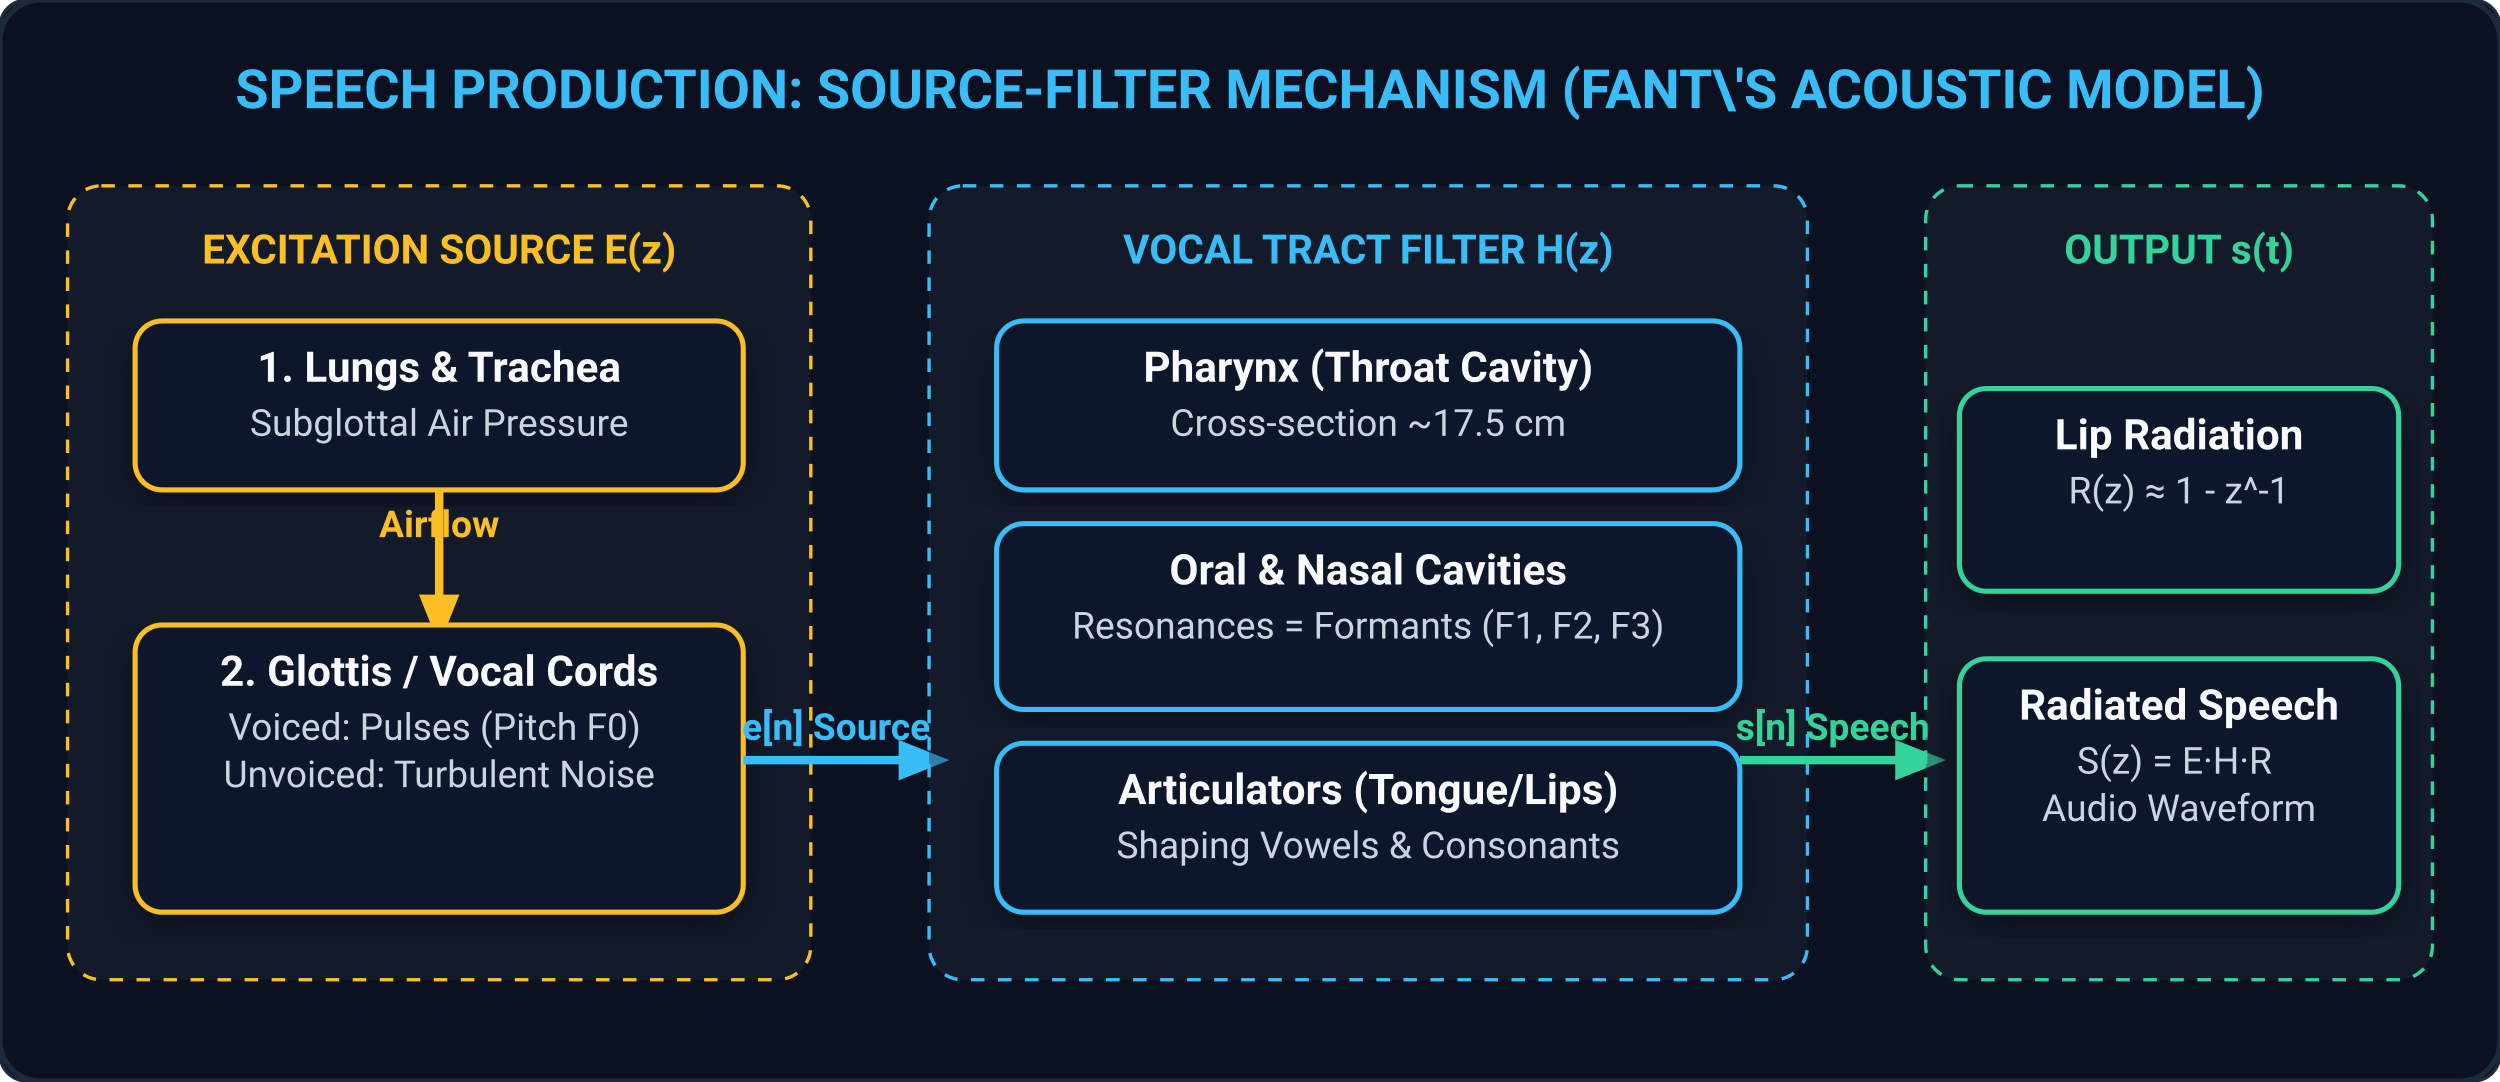
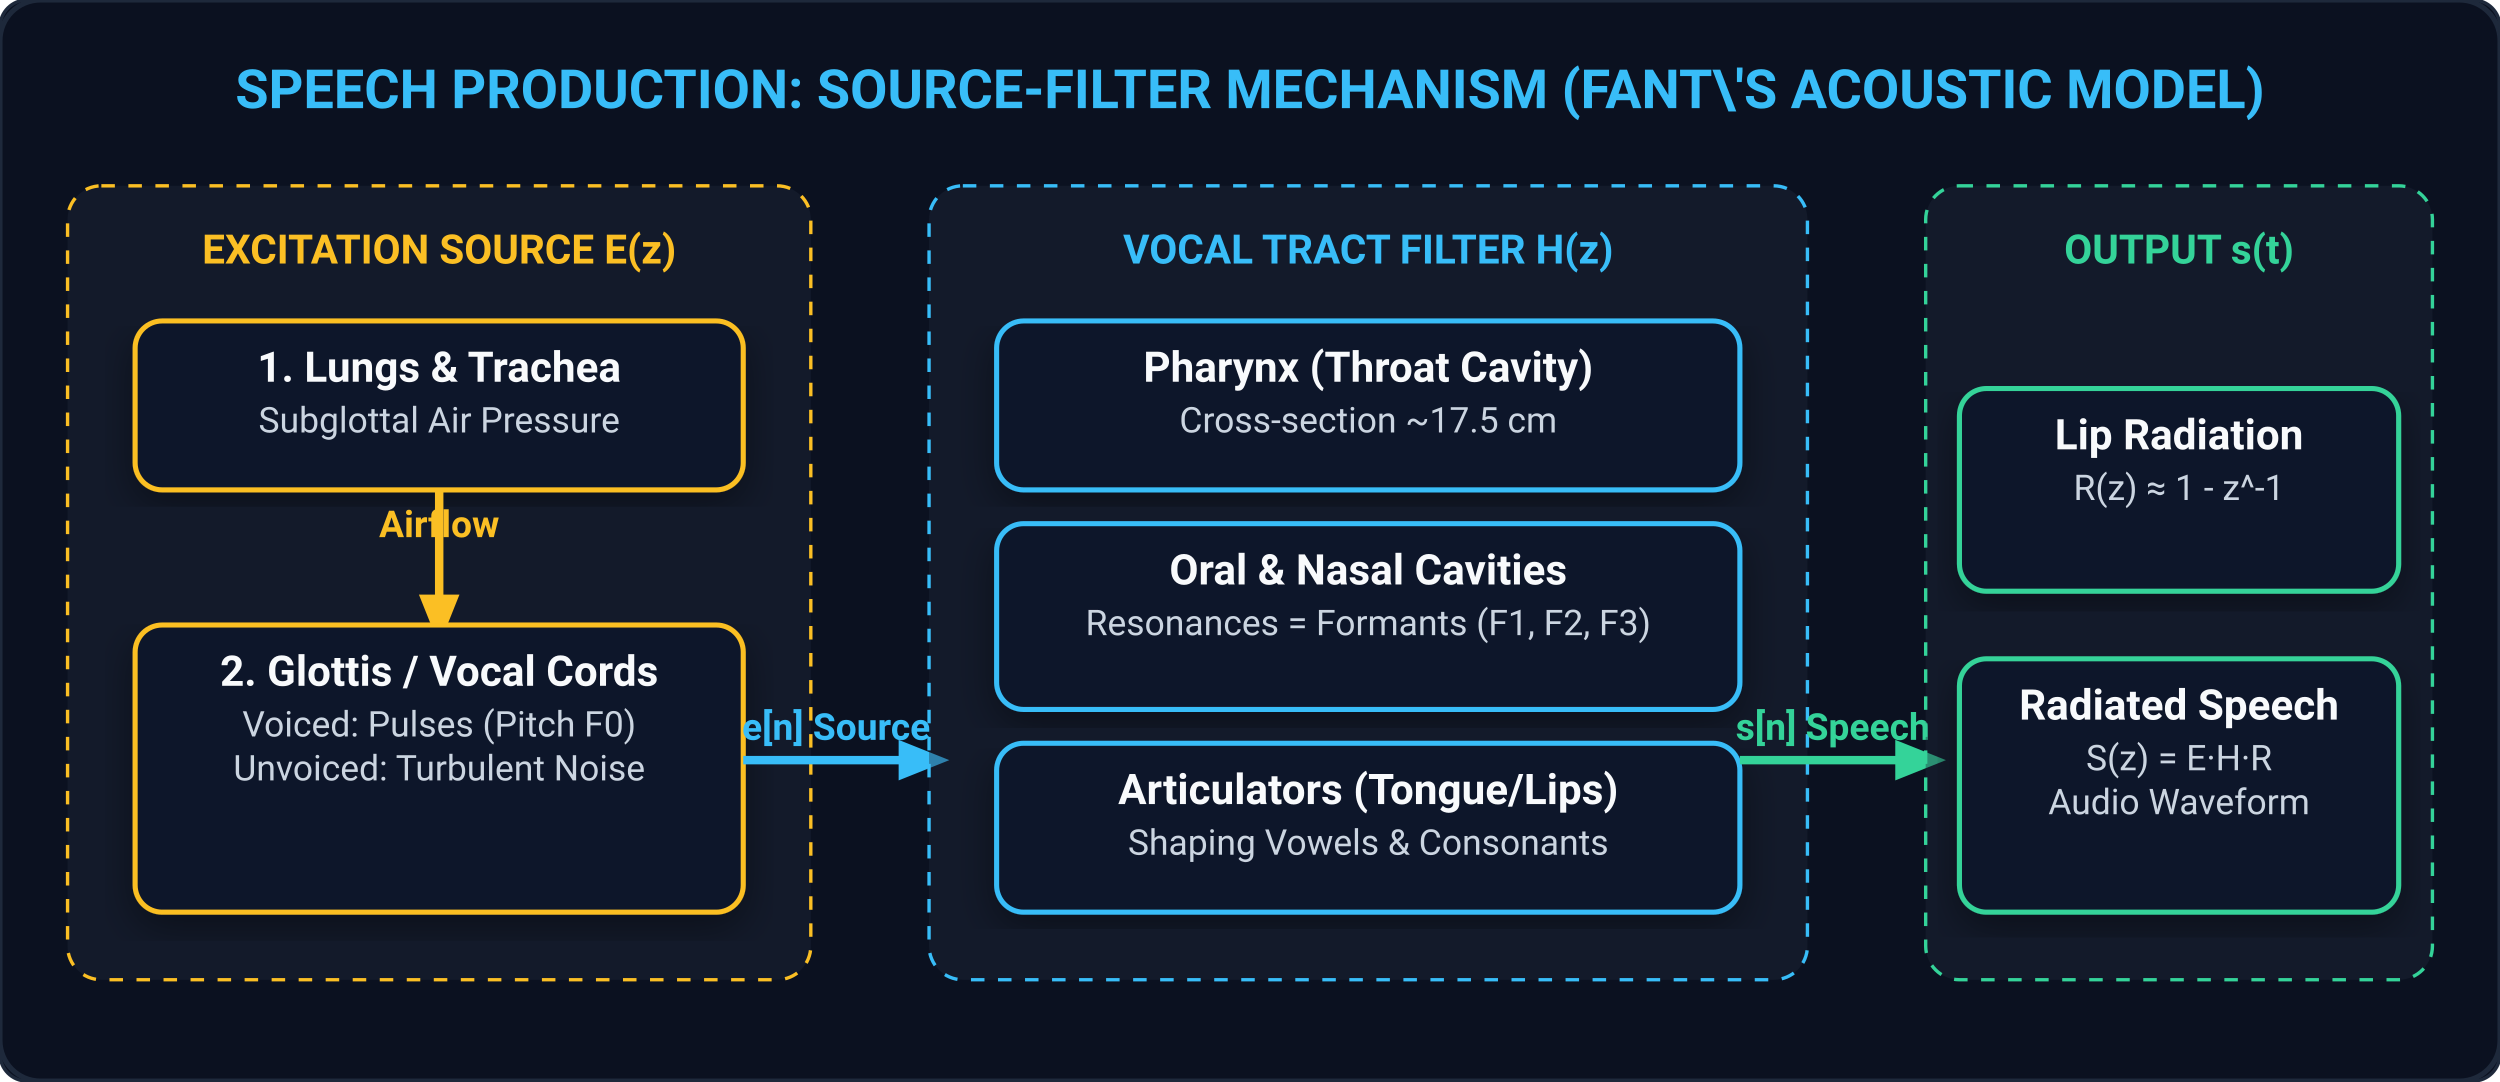
- <svg xmlns="http://www.w3.org/2000/svg" viewBox="0 0 740 320" width="100%" height="auto" class="flowchart-svg" style="max-width: 100%; width: 100%; height: auto; display: block; margin: 0 auto; font-family: -apple-system, BlinkMacSystemFont, 'Segoe UI', Roboto, Helvetica, Arial, sans-serif;">
+ <svg xmlns="http://www.w3.org/2000/svg" viewBox="0 0 740 320" width="100%" height="320" class="flowchart-svg" style="max-width: 740px; width: 100%; height: auto; display: block; margin: 0 auto; font-family: -apple-system, BlinkMacSystemFont, 'Segoe UI', Roboto, Helvetica, Arial, sans-serif;">
  <rect width="100%" height="100%" fill="#0b1120" rx="8" stroke="#1e293b" stroke-width="1" />
  <defs>
    <linearGradient id="gradCard" x1="0%" y1="0%" x2="100%" y2="100%">
      <stop offset="0%" stop-color="#1e293b" />
      <stop offset="100%" stop-color="#0f172a" />
    </linearGradient>
    <linearGradient id="gradCyan" x1="0%" y1="0%" x2="100%" y2="100%">
      <stop offset="0%" stop-color="#38bdf8" />
      <stop offset="100%" stop-color="#0284c7" />
    </linearGradient>
    <linearGradient id="gradEmerald" x1="0%" y1="0%" x2="100%" y2="100%">
      <stop offset="0%" stop-color="#34d399" />
      <stop offset="100%" stop-color="#059669" />
    </linearGradient>
    <linearGradient id="gradAmber" x1="0%" y1="0%" x2="100%" y2="100%">
      <stop offset="0%" stop-color="#fbbf24" />
      <stop offset="100%" stop-color="#d97706" />
    </linearGradient>
    <linearGradient id="gradPurple" x1="0%" y1="0%" x2="100%" y2="100%">
      <stop offset="0%" stop-color="#c084fc" />
      <stop offset="100%" stop-color="#9333ea" />
    </linearGradient>
    <linearGradient id="gradRose" x1="0%" y1="0%" x2="100%" y2="100%">
      <stop offset="0%" stop-color="#fb7185" />
      <stop offset="100%" stop-color="#e11d48" />
    </linearGradient>
    <filter id="shadow" x="-5%" y="-5%" width="110%" height="115%">
      <feDropShadow dx="0" dy="4" stdDeviation="6" flood-color="#000000" flood-opacity="0.4" />
    </filter>
    <marker id="arrCyan" viewBox="0 0 10 10" refX="6" refY="5" markerWidth="6" markerHeight="6" orient="auto-start-reverse">
      <path d="M 0 1 L 10 5 L 0 9 z" fill="#38bdf8" />
    </marker>
    <marker id="arrEmerald" viewBox="0 0 10 10" refX="6" refY="5" markerWidth="6" markerHeight="6" orient="auto-start-reverse">
      <path d="M 0 1 L 10 5 L 0 9 z" fill="#34d399" />
    </marker>
    <marker id="arrAmber" viewBox="0 0 10 10" refX="6" refY="5" markerWidth="6" markerHeight="6" orient="auto-start-reverse">
      <path d="M 0 1 L 10 5 L 0 9 z" fill="#fbbf24" />
    </marker>
  </defs>
  <rect width="740" height="320" rx="12" fill="#0b1120" stroke="#1e293b" stroke-width="1.5" />
  <text x="370" y="32" font-size="16" font-weight="bold" fill="#38bdf8" text-anchor="middle">SPEECH PRODUCTION: SOURCE-FILTER MECHANISM (FANT\'S ACOUSTIC MODEL)</text>
  <rect x="20" y="55" width="220" height="235" rx="10" fill="#1e293b" fill-opacity="0.4" stroke="#fbbf24" stroke-width="1" stroke-dasharray="4 4" />
  <text x="130" y="78" font-size="12" font-weight="bold" fill="#fbbf24" text-anchor="middle">EXCITATION SOURCE E(z)</text>
  <g filter="url(#shadow)">
    <rect x="40" y="95" width="180" height="50" rx="8" fill="#0f172a" stroke="#fbbf24" stroke-width="1.5" />
    <text x="130.0" y="113" font-size="12.5" font-weight="700" fill="#f8fafc" text-anchor="middle">1. Lungs &amp; Trachea</text>
-     <text font-size="11" fill="#cbd5e1" text-anchor="middle">
-       <tspan x="130.0" y="129">Subglottal Air Pressure</tspan>
-     </text>
+     <text x="130.0" y="128" font-size="10.5" fill="#cbd5e1" text-anchor="middle">Subglottal Air Pressure</text>
  </g>
  <line x1="130" y1="145" x2="130" y2="185" stroke="#fbbf24" stroke-width="2.5" marker-end="url(#arrAmber)" />
  <text x="130.0" y="159.0" font-size="11" fill="#fbbf24" font-weight="700" text-anchor="middle">Airflow</text>
  <g filter="url(#shadow)">
    <rect x="40" y="185" width="180" height="85" rx="8" fill="#0f172a" stroke="#fbbf24" stroke-width="1.5" />
    <text x="130.0" y="203" font-size="12.5" font-weight="700" fill="#f8fafc" text-anchor="middle">2. Glottis / Vocal Cords</text>
-     <text font-size="11" fill="#cbd5e1" text-anchor="middle">
-       <tspan x="130.0" y="219">Voiced: Pulses (Pitch F0)</tspan>
-       <tspan x="130.0" y="233">Unvoiced: Turbulent Noise</tspan>
-     </text>
+     <text x="130.0" y="218" font-size="10.5" fill="#cbd5e1" text-anchor="middle">Voiced: Pulses (Pitch F0)</text>
+     <text x="130.0" y="231" font-size="10.5" fill="#cbd5e1" text-anchor="middle">Unvoiced: Turbulent Noise</text>
  </g>
  <line x1="220" y1="225" x2="275" y2="225" stroke="#38bdf8" stroke-width="2.5" marker-end="url(#arrCyan)" />
  <text x="247.5" y="219.0" font-size="11" fill="#38bdf8" font-weight="700" text-anchor="middle">e[n] Source</text>
  <rect x="275" y="55" width="260" height="235" rx="10" fill="#1e293b" fill-opacity="0.4" stroke="#38bdf8" stroke-width="1" stroke-dasharray="4 4" />
  <text x="405" y="78" font-size="12" font-weight="bold" fill="#38bdf8" text-anchor="middle">VOCAL TRACT FILTER H(z)</text>
  <g filter="url(#shadow)">
    <rect x="295" y="95" width="220" height="50" rx="8" fill="#0f172a" stroke="#38bdf8" stroke-width="1.5" />
    <text x="405.0" y="113" font-size="12.5" font-weight="700" fill="#f8fafc" text-anchor="middle">Pharynx (Throat Cavity)</text>
-     <text font-size="11" fill="#cbd5e1" text-anchor="middle">
-       <tspan x="405.0" y="129">Cross-section ~17.5 cm</tspan>
-     </text>
+     <text x="405.0" y="128" font-size="10.5" fill="#cbd5e1" text-anchor="middle">Cross-section ~17.5 cm</text>
  </g>
  <g filter="url(#shadow)">
    <rect x="295" y="155" width="220" height="55" rx="8" fill="#0f172a" stroke="#38bdf8" stroke-width="1.5" />
    <text x="405.0" y="173" font-size="12.5" font-weight="700" fill="#f8fafc" text-anchor="middle">Oral &amp; Nasal Cavities</text>
-     <text font-size="11" fill="#cbd5e1" text-anchor="middle">
-       <tspan x="405.0" y="189">Resonances = Formants (F1, F2, F3)</tspan>
-     </text>
+     <text x="405.0" y="188" font-size="10.5" fill="#cbd5e1" text-anchor="middle">Resonances = Formants (F1, F2, F3)</text>
  </g>
  <g filter="url(#shadow)">
    <rect x="295" y="220" width="220" height="50" rx="8" fill="#0f172a" stroke="#38bdf8" stroke-width="1.5" />
    <text x="405.0" y="238" font-size="12.5" font-weight="700" fill="#f8fafc" text-anchor="middle">Articulators (Tongue/Lips)</text>
-     <text font-size="11" fill="#cbd5e1" text-anchor="middle">
-       <tspan x="405.0" y="254">Shaping Vowels &amp; Consonants</tspan>
-     </text>
+     <text x="405.0" y="253" font-size="10.5" fill="#cbd5e1" text-anchor="middle">Shaping Vowels &amp; Consonants</text>
  </g>
  <line x1="515" y1="225" x2="570" y2="225" stroke="#34d399" stroke-width="2.5" marker-end="url(#arrEmerald)" />
  <text x="542.5" y="219.0" font-size="11" fill="#34d399" font-weight="700" text-anchor="middle">s[n] Speech</text>
  <rect x="570" y="55" width="150" height="235" rx="10" fill="#1e293b" fill-opacity="0.4" stroke="#34d399" stroke-width="1" stroke-dasharray="4 4" />
  <text x="645" y="78" font-size="12" font-weight="bold" fill="#34d399" text-anchor="middle">OUTPUT s(t)</text>
  <g filter="url(#shadow)">
    <rect x="580" y="115" width="130" height="60" rx="8" fill="#0f172a" stroke="#34d399" stroke-width="1.5" />
    <text x="645.0" y="133" font-size="12.5" font-weight="700" fill="#f8fafc" text-anchor="middle">Lip Radiation</text>
-     <text font-size="11" fill="#cbd5e1" text-anchor="middle">
-       <tspan x="645.0" y="149">R(z) ≈ 1 - z^-1</tspan>
-     </text>
+     <text x="645.0" y="148" font-size="10.5" fill="#cbd5e1" text-anchor="middle">R(z) ≈ 1 - z^-1</text>
  </g>
  <g filter="url(#shadow)">
    <rect x="580" y="195" width="130" height="75" rx="8" fill="#0f172a" stroke="#34d399" stroke-width="1.5" />
    <text x="645.0" y="213" font-size="12.5" font-weight="700" fill="#f8fafc" text-anchor="middle">Radiated Speech</text>
-     <text font-size="11" fill="#cbd5e1" text-anchor="middle">
-       <tspan x="645.0" y="229">S(z) = E·H·R</tspan>
-       <tspan x="645.0" y="243">Audio Waveform</tspan>
-     </text>
+     <text x="645.0" y="228" font-size="10.5" fill="#cbd5e1" text-anchor="middle">S(z) = E·H·R</text>
+     <text x="645.0" y="241" font-size="10.5" fill="#cbd5e1" text-anchor="middle">Audio Waveform</text>
  </g>
</svg>
